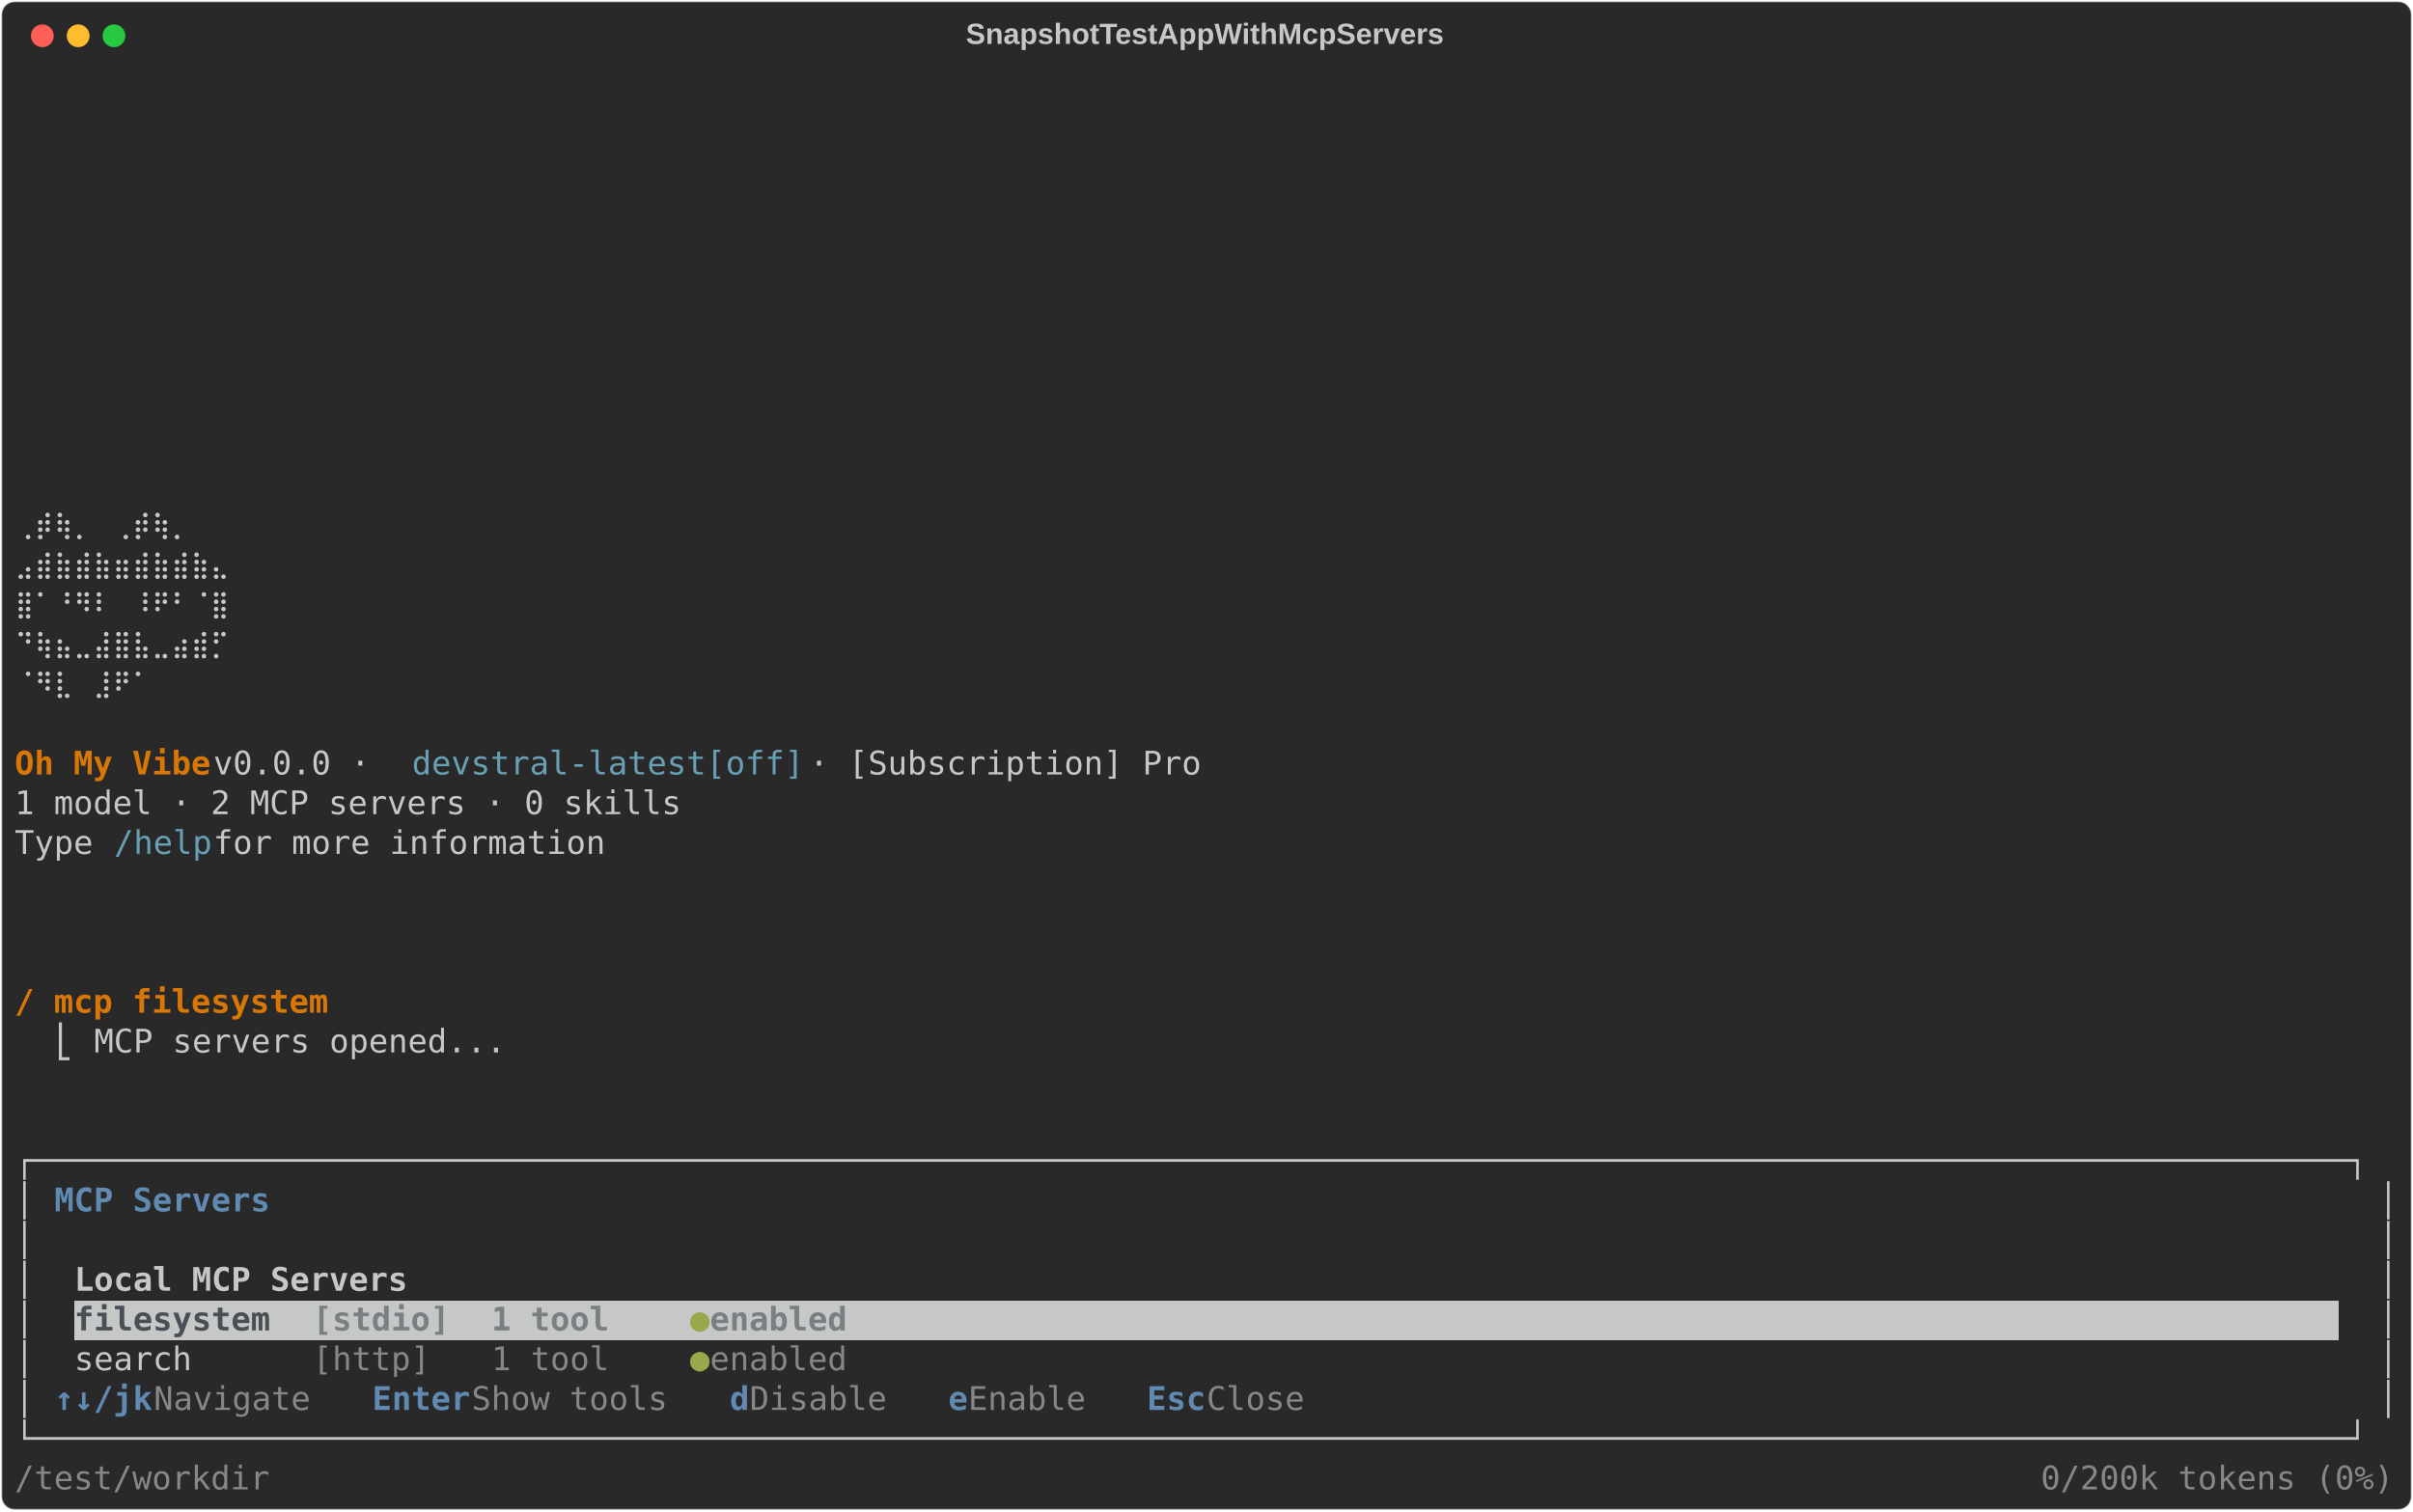
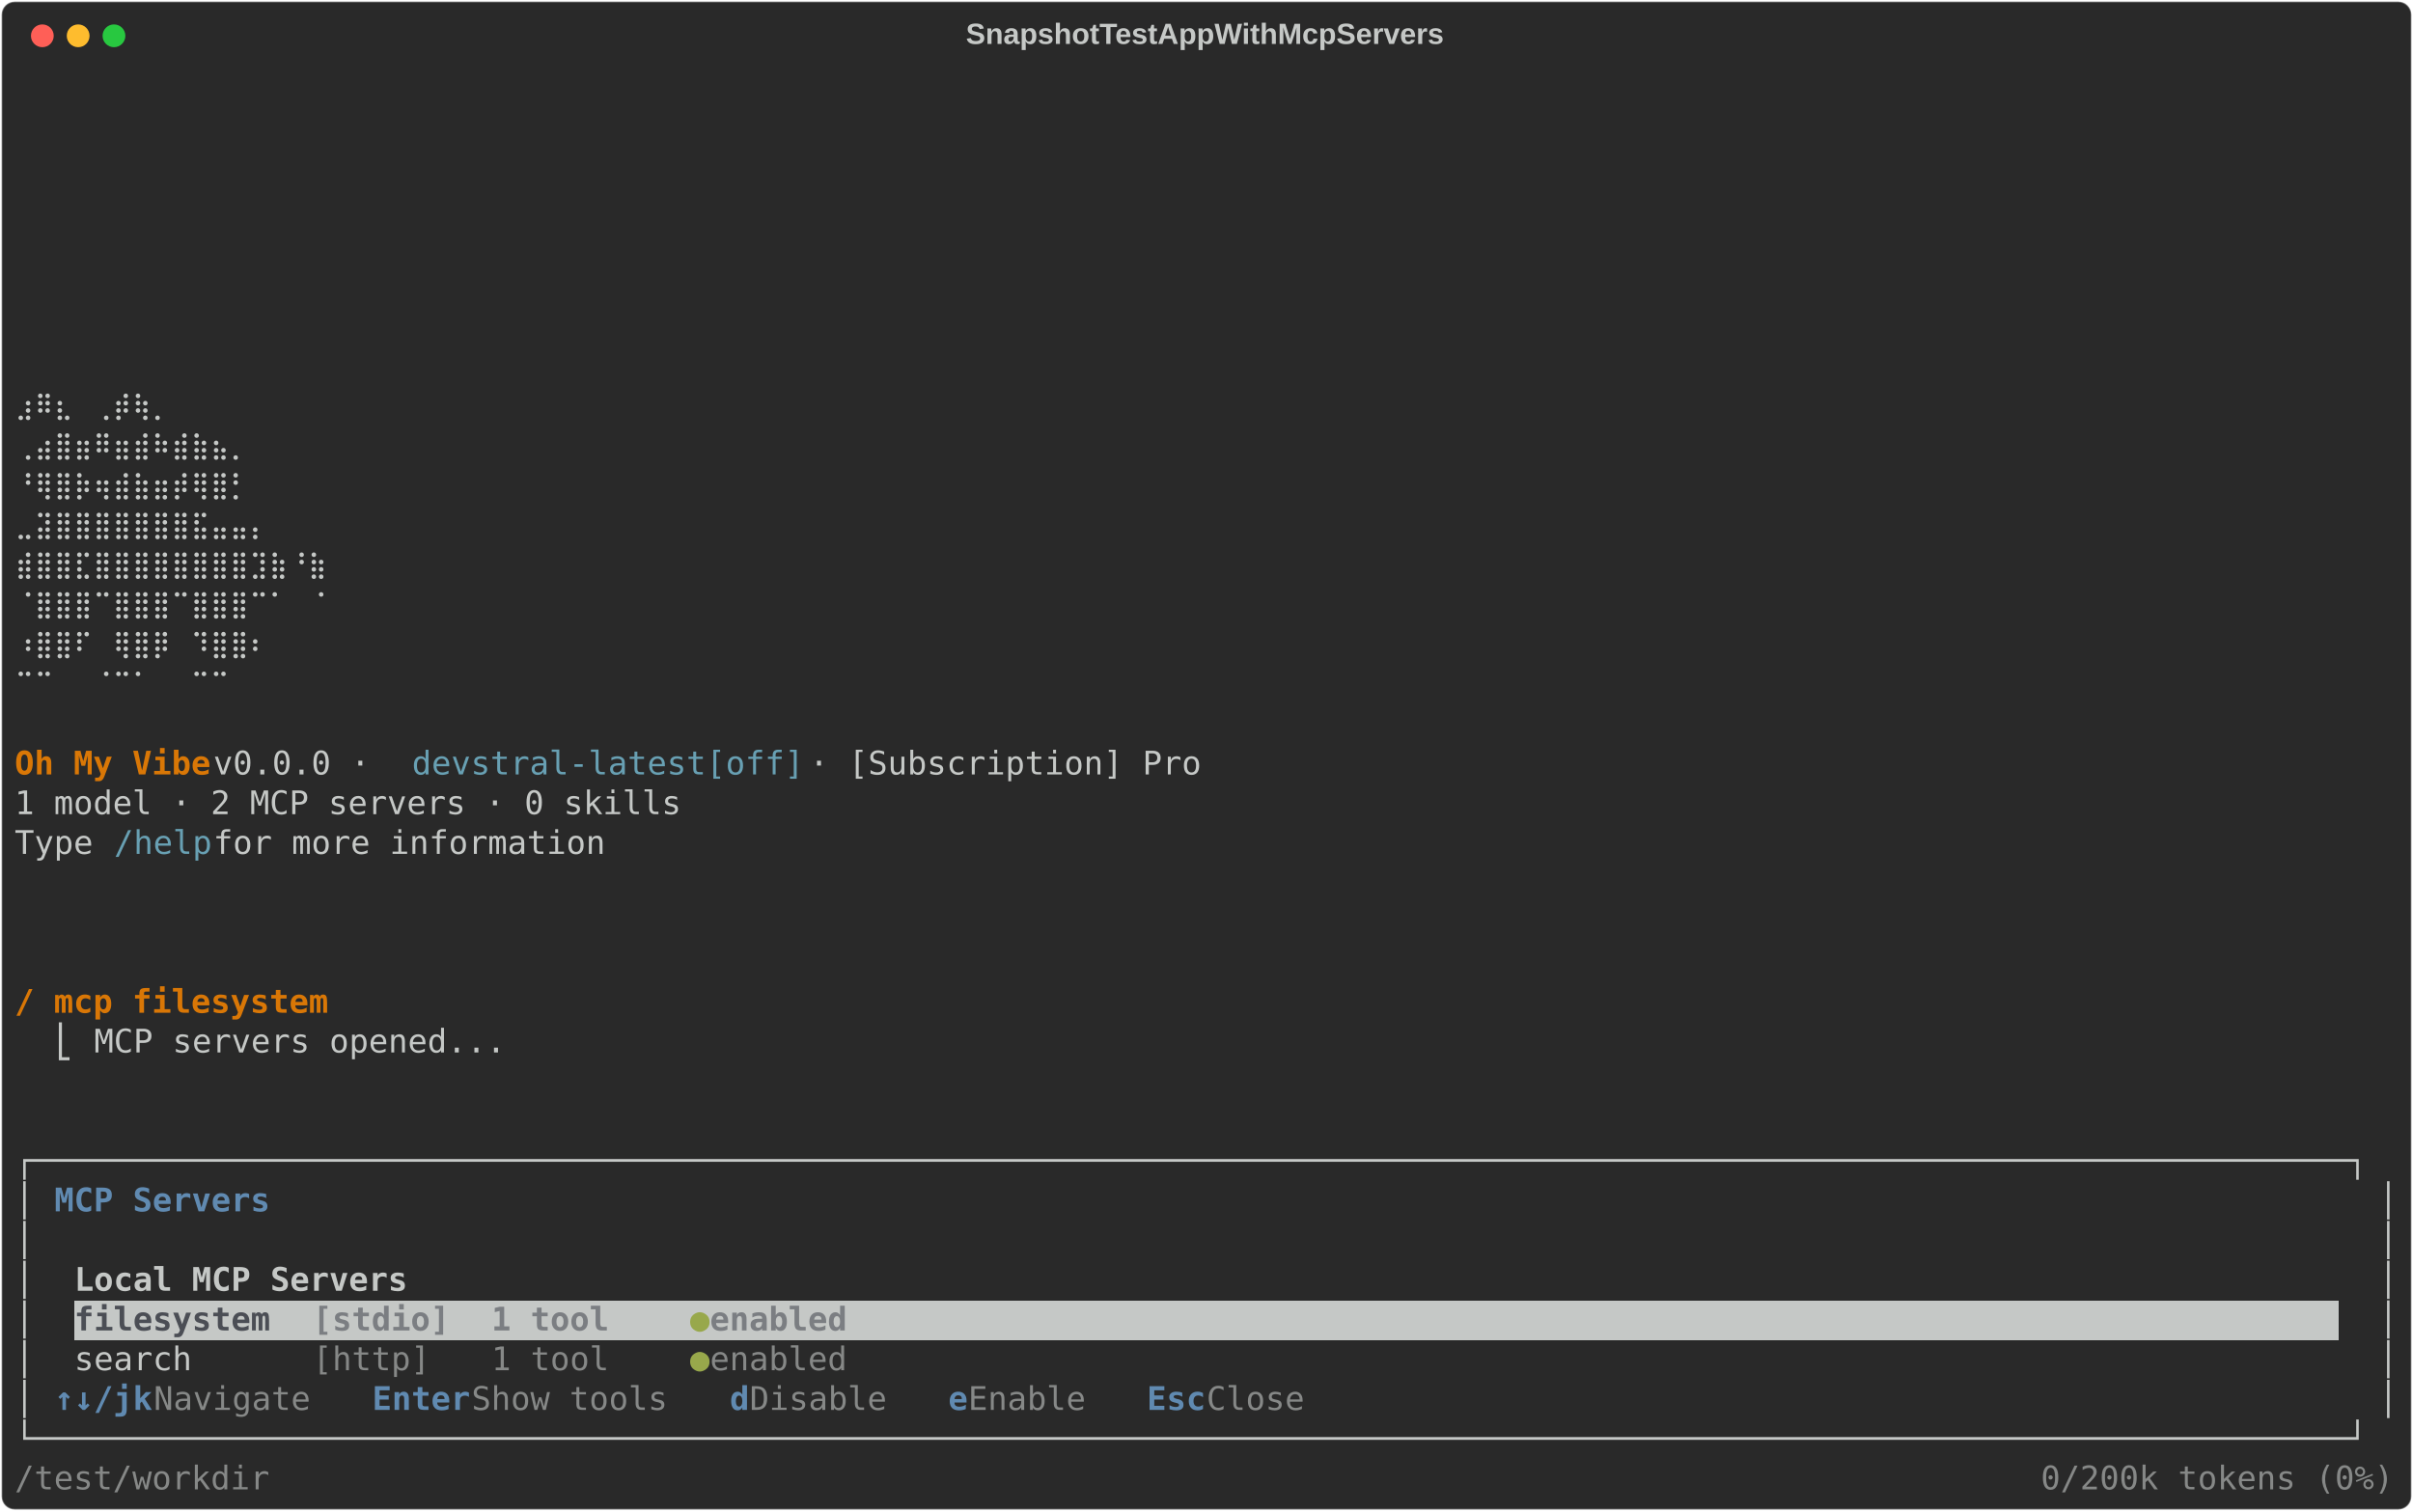
<svg xmlns="http://www.w3.org/2000/svg" class="rich-terminal" viewBox="0 0 1482 928.4">
  <style>

    @font-face {
        font-family: "Fira Code";
        src: local("FiraCode-Regular"),
                url("https://cdnjs.cloudflare.com/ajax/libs/firacode/6.2.0/woff2/FiraCode-Regular.woff2") format("woff2"),
                url("https://cdnjs.cloudflare.com/ajax/libs/firacode/6.2.0/woff/FiraCode-Regular.woff") format("woff");
        font-style: normal;
        font-weight: 400;
    }
    @font-face {
        font-family: "Fira Code";
        src: local("FiraCode-Bold"),
                url("https://cdnjs.cloudflare.com/ajax/libs/firacode/6.2.0/woff2/FiraCode-Bold.woff2") format("woff2"),
                url("https://cdnjs.cloudflare.com/ajax/libs/firacode/6.2.0/woff/FiraCode-Bold.woff") format("woff");
        font-style: bold;
        font-weight: 700;
    }

    .terminal-matrix {
        font-family: Fira Code, monospace;
        font-size: 20px;
        line-height: 24.4px;
        font-variant-east-asian: full-width;
    }

    .terminal-title {
        font-size: 18px;
        font-weight: bold;
        font-family: arial;
    }

    .terminal-r1 { fill: #c5c8c6 }
.terminal-r2 { fill: #d97706;font-weight: bold }
.terminal-r3 { fill: #68a0b3 }
.terminal-r4 { fill: #608ab1;font-weight: bold }
.terminal-r5 { fill: #c5c8c6;font-weight: bold }
.terminal-r6 { fill: #4b4e55;font-weight: bold }
.terminal-r7 { fill: #7b7e82;font-weight: bold }
.terminal-r8 { fill: #98a84b;font-weight: bold }
.terminal-r9 { fill: #868887 }
.terminal-r10 { fill: #98a84b }
    </style>
  <defs>
    <clipPath id="terminal-clip-terminal">
      <rect x="0" y="0" width="1463.0" height="877.4" />
    </clipPath>
    <clipPath id="terminal-line-0">
      <rect x="0" y="1.5" width="1464" height="24.65" />
    </clipPath>
    <clipPath id="terminal-line-1">
      <rect x="0" y="25.9" width="1464" height="24.65" />
    </clipPath>
    <clipPath id="terminal-line-2">
      <rect x="0" y="50.3" width="1464" height="24.65" />
    </clipPath>
    <clipPath id="terminal-line-3">
      <rect x="0" y="74.7" width="1464" height="24.65" />
    </clipPath>
    <clipPath id="terminal-line-4">
      <rect x="0" y="99.1" width="1464" height="24.65" />
    </clipPath>
    <clipPath id="terminal-line-5">
      <rect x="0" y="123.5" width="1464" height="24.65" />
    </clipPath>
    <clipPath id="terminal-line-6">
      <rect x="0" y="147.9" width="1464" height="24.65" />
    </clipPath>
    <clipPath id="terminal-line-7">
      <rect x="0" y="172.3" width="1464" height="24.65" />
    </clipPath>
    <clipPath id="terminal-line-8">
      <rect x="0" y="196.7" width="1464" height="24.65" />
    </clipPath>
    <clipPath id="terminal-line-9">
      <rect x="0" y="221.1" width="1464" height="24.65" />
    </clipPath>
    <clipPath id="terminal-line-10">
      <rect x="0" y="245.5" width="1464" height="24.65" />
    </clipPath>
    <clipPath id="terminal-line-11">
      <rect x="0" y="269.9" width="1464" height="24.65" />
    </clipPath>
    <clipPath id="terminal-line-12">
      <rect x="0" y="294.3" width="1464" height="24.65" />
    </clipPath>
    <clipPath id="terminal-line-13">
      <rect x="0" y="318.7" width="1464" height="24.65" />
    </clipPath>
    <clipPath id="terminal-line-14">
      <rect x="0" y="343.1" width="1464" height="24.65" />
    </clipPath>
    <clipPath id="terminal-line-15">
      <rect x="0" y="367.5" width="1464" height="24.65" />
    </clipPath>
    <clipPath id="terminal-line-16">
      <rect x="0" y="391.9" width="1464" height="24.65" />
    </clipPath>
    <clipPath id="terminal-line-17">
      <rect x="0" y="416.3" width="1464" height="24.65" />
    </clipPath>
    <clipPath id="terminal-line-18">
      <rect x="0" y="440.7" width="1464" height="24.65" />
    </clipPath>
    <clipPath id="terminal-line-19">
      <rect x="0" y="465.1" width="1464" height="24.65" />
    </clipPath>
    <clipPath id="terminal-line-20">
      <rect x="0" y="489.5" width="1464" height="24.65" />
    </clipPath>
    <clipPath id="terminal-line-21">
      <rect x="0" y="513.9" width="1464" height="24.65" />
    </clipPath>
    <clipPath id="terminal-line-22">
      <rect x="0" y="538.3" width="1464" height="24.65" />
    </clipPath>
    <clipPath id="terminal-line-23">
      <rect x="0" y="562.7" width="1464" height="24.65" />
    </clipPath>
    <clipPath id="terminal-line-24">
      <rect x="0" y="587.1" width="1464" height="24.65" />
    </clipPath>
    <clipPath id="terminal-line-25">
      <rect x="0" y="611.5" width="1464" height="24.65" />
    </clipPath>
    <clipPath id="terminal-line-26">
      <rect x="0" y="635.9" width="1464" height="24.65" />
    </clipPath>
    <clipPath id="terminal-line-27">
      <rect x="0" y="660.3" width="1464" height="24.65" />
    </clipPath>
    <clipPath id="terminal-line-28">
      <rect x="0" y="684.7" width="1464" height="24.65" />
    </clipPath>
    <clipPath id="terminal-line-29">
      <rect x="0" y="709.1" width="1464" height="24.65" />
    </clipPath>
    <clipPath id="terminal-line-30">
      <rect x="0" y="733.5" width="1464" height="24.65" />
    </clipPath>
    <clipPath id="terminal-line-31">
      <rect x="0" y="757.9" width="1464" height="24.65" />
    </clipPath>
    <clipPath id="terminal-line-32">
      <rect x="0" y="782.3" width="1464" height="24.65" />
    </clipPath>
    <clipPath id="terminal-line-33">
      <rect x="0" y="806.7" width="1464" height="24.65" />
    </clipPath>
    <clipPath id="terminal-line-34">
      <rect x="0" y="831.1" width="1464" height="24.65" />
    </clipPath>
  </defs>
  <rect fill="#292929" stroke="rgba(255,255,255,0.35)" stroke-width="1" x="1" y="1" width="1480" height="926.4" rx="8" />
  <text class="terminal-title" fill="#c5c8c6" text-anchor="middle" x="740" y="27">SnapshotTestAppWithMcpServers</text>
  <g transform="translate(26,22)">
    <circle cx="0" cy="0" r="7" fill="#ff5f57" />
    <circle cx="22" cy="0" r="7" fill="#febc2e" />
    <circle cx="44" cy="0" r="7" fill="#28c840" />
  </g>
  <g transform="translate(9, 41)" clip-path="url(#terminal-clip-terminal)">
    <rect fill="#c5c8c6" x="36.6" y="757.9" width="146.4" height="24.65" shape-rendering="crispEdges" />
    <rect fill="#c5c8c6" x="183" y="757.9" width="109.8" height="24.65" shape-rendering="crispEdges" />
    <rect fill="#c5c8c6" x="292.8" y="757.9" width="97.6" height="24.65" shape-rendering="crispEdges" />
    <rect fill="#c5c8c6" x="390.4" y="757.9" width="24.4" height="24.65" shape-rendering="crispEdges" />
    <rect fill="#c5c8c6" x="414.8" y="757.9" width="12.2" height="24.65" shape-rendering="crispEdges" />
    <rect fill="#c5c8c6" x="427" y="757.9" width="97.6" height="24.65" shape-rendering="crispEdges" />
    <rect fill="#c5c8c6" x="524.6" y="757.9" width="902.8" height="24.65" shape-rendering="crispEdges" />
    <g class="terminal-matrix">
      <text class="terminal-r1" x="1464" y="20" textLength="12.2" clip-path="url(#terminal-line-0)">
</text>
      <text class="terminal-r1" x="1464" y="44.4" textLength="12.2" clip-path="url(#terminal-line-1)">
</text>
      <text class="terminal-r1" x="1464" y="68.8" textLength="12.2" clip-path="url(#terminal-line-2)">
</text>
      <text class="terminal-r1" x="1464" y="93.2" textLength="12.2" clip-path="url(#terminal-line-3)">
</text>
      <text class="terminal-r1" x="1464" y="117.6" textLength="12.2" clip-path="url(#terminal-line-4)">
</text>
      <text class="terminal-r1" x="1464" y="142" textLength="12.2" clip-path="url(#terminal-line-5)">
</text>
      <text class="terminal-r1" x="1464" y="166.4" textLength="12.2" clip-path="url(#terminal-line-6)">
</text>
      <text class="terminal-r1" x="1464" y="190.8" textLength="12.2" clip-path="url(#terminal-line-7)">
</text>
+       <text class="terminal-r1" x="0" y="215.2" textLength="219.6" clip-path="url(#terminal-line-8)">   ⣰⠿⣆ ⢀⡾⢷⡀       </text>
      <text class="terminal-r1" x="1464" y="215.2" textLength="12.2" clip-path="url(#terminal-line-8)">
</text>
+       <text class="terminal-r1" x="0" y="239.6" textLength="219.6" clip-path="url(#terminal-line-9)"> ⢀⣴⣿⣶⠿⣶⣾⠷⣾⣷⣦⡀     </text>
      <text class="terminal-r1" x="1464" y="239.6" textLength="12.2" clip-path="url(#terminal-line-9)">
</text>
+       <text class="terminal-r1" x="0" y="264" textLength="219.6" clip-path="url(#terminal-line-10)"> ⠘⢿⣿⡷⢶⣾⣷⣶⡾⢿⣿⡃     </text>
      <text class="terminal-r1" x="1464" y="264" textLength="12.2" clip-path="url(#terminal-line-10)">
</text>
-       <text class="terminal-r1" x="0" y="288.4" textLength="146.4" clip-path="url(#terminal-line-11)"> ⢀⡾⢷⡀ ⢀⡾⢷⡀  </text>
+       <text class="terminal-r1" x="0" y="288.4" textLength="219.6" clip-path="url(#terminal-line-11)">  ⣀⣽⣿⣿⣿⣿⣿⣿⣿⣯⣤⣤⡄   </text>
      <text class="terminal-r1" x="1464" y="288.4" textLength="12.2" clip-path="url(#terminal-line-11)">
</text>
-       <text class="terminal-r1" x="0" y="312.8" textLength="146.4" clip-path="url(#terminal-line-12)">⣠⣾⣷⣾⣷⣶⣾⣷⣾⣷⣄ </text>
+       <text class="terminal-r1" x="0" y="312.8" textLength="219.6" clip-path="url(#terminal-line-12)"> ⣾⣿⣿⣏⣿⣿⣿⣿⣿⣿⣿⣿⣹⣷⠘⣷ </text>
      <text class="terminal-r1" x="1464" y="312.8" textLength="12.2" clip-path="url(#terminal-line-12)">
</text>
-       <text class="terminal-r1" x="0" y="337.2" textLength="146.4" clip-path="url(#terminal-line-13)">⣿⠁⠘⠻⠇ ⠸⠟⠃⠈⣿ </text>
+       <text class="terminal-r1" x="0" y="337.2" textLength="219.6" clip-path="url(#terminal-line-13)"> ⠈⣿⣿⣿⠉⣿⣿⣿⠉⣿⣿⣿⠉⠁ ⠈ </text>
      <text class="terminal-r1" x="1464" y="337.2" textLength="12.2" clip-path="url(#terminal-line-13)">
</text>
-       <text class="terminal-r1" x="0" y="361.6" textLength="146.4" clip-path="url(#terminal-line-14)">⠙⢷⣦⣀⣼⣿⣧⣀⣴⣾⡋ </text>
+       <text class="terminal-r1" x="0" y="361.6" textLength="219.6" clip-path="url(#terminal-line-14)"> ⠰⣿⣿⠏ ⢿⣿⡿ ⠹⣿⣿⠆    </text>
      <text class="terminal-r1" x="1464" y="361.6" textLength="12.2" clip-path="url(#terminal-line-14)">
</text>
-       <text class="terminal-r1" x="0" y="386" textLength="146.4" clip-path="url(#terminal-line-15)">  ⠈⠻⣇ ⣸⠟⠁   </text>
+       <text class="terminal-r1" x="0" y="386" textLength="219.6" clip-path="url(#terminal-line-15)">  ⠉⠉  ⠈⠉⠁  ⠉⠉     </text>
      <text class="terminal-r1" x="1464" y="386" textLength="12.2" clip-path="url(#terminal-line-15)">
</text>
      <text class="terminal-r1" x="1464" y="410.4" textLength="12.2" clip-path="url(#terminal-line-16)">
</text>
      <text class="terminal-r2" x="0" y="434.8" textLength="122" clip-path="url(#terminal-line-17)">Oh My Vibe</text>
      <text class="terminal-r1" x="122" y="434.8" textLength="122" clip-path="url(#terminal-line-17)"> v0.0.0 · </text>
      <text class="terminal-r3" x="244" y="434.8" textLength="244" clip-path="url(#terminal-line-17)">devstral-latest[off]</text>
      <text class="terminal-r1" x="488" y="434.8" textLength="256.2" clip-path="url(#terminal-line-17)"> · [Subscription] Pro</text>
      <text class="terminal-r1" x="1464" y="434.8" textLength="12.2" clip-path="url(#terminal-line-17)">
</text>
      <text class="terminal-r1" x="0" y="459.2" textLength="414.8" clip-path="url(#terminal-line-18)">1 model · 2 MCP servers · 0 skills</text>
      <text class="terminal-r1" x="1464" y="459.2" textLength="12.2" clip-path="url(#terminal-line-18)">
</text>
      <text class="terminal-r1" x="0" y="483.6" textLength="61" clip-path="url(#terminal-line-19)">Type </text>
      <text class="terminal-r3" x="61" y="483.6" textLength="61" clip-path="url(#terminal-line-19)">/help</text>
      <text class="terminal-r1" x="122" y="483.6" textLength="256.2" clip-path="url(#terminal-line-19)"> for more information</text>
      <text class="terminal-r1" x="1464" y="483.6" textLength="12.2" clip-path="url(#terminal-line-19)">
</text>
      <text class="terminal-r1" x="1464" y="508" textLength="12.2" clip-path="url(#terminal-line-20)">
</text>
      <text class="terminal-r1" x="1464" y="532.4" textLength="12.2" clip-path="url(#terminal-line-21)">
</text>
      <text class="terminal-r1" x="1464" y="556.8" textLength="12.2" clip-path="url(#terminal-line-22)">
</text>
      <text class="terminal-r2" x="0" y="581.2" textLength="195.2" clip-path="url(#terminal-line-23)">/ mcp filesystem</text>
      <text class="terminal-r1" x="1464" y="581.2" textLength="12.2" clip-path="url(#terminal-line-23)">
</text>
      <text class="terminal-r1" x="24.4" y="605.6" textLength="12.2" clip-path="url(#terminal-line-24)">⎣</text>
      <text class="terminal-r1" x="48.8" y="605.6" textLength="256.2" clip-path="url(#terminal-line-24)">MCP servers opened...</text>
      <text class="terminal-r1" x="1464" y="605.6" textLength="12.2" clip-path="url(#terminal-line-24)">
</text>
      <text class="terminal-r1" x="1464" y="630" textLength="12.2" clip-path="url(#terminal-line-25)">
</text>
      <text class="terminal-r1" x="1464" y="654.4" textLength="12.2" clip-path="url(#terminal-line-26)">
</text>
      <text class="terminal-r1" x="0" y="678.8" textLength="1464" clip-path="url(#terminal-line-27)">┌──────────────────────────────────────────────────────────────────────────────────────────────────────────────────────┐</text>
      <text class="terminal-r1" x="1464" y="678.8" textLength="12.2" clip-path="url(#terminal-line-27)">
</text>
      <text class="terminal-r1" x="0" y="703.2" textLength="12.2" clip-path="url(#terminal-line-28)">│</text>
      <text class="terminal-r4" x="24.4" y="703.2" textLength="134.2" clip-path="url(#terminal-line-28)">MCP Servers</text>
      <text class="terminal-r1" x="1451.8" y="703.2" textLength="12.2" clip-path="url(#terminal-line-28)">│</text>
      <text class="terminal-r1" x="1464" y="703.2" textLength="12.2" clip-path="url(#terminal-line-28)">
</text>
      <text class="terminal-r1" x="0" y="727.6" textLength="12.2" clip-path="url(#terminal-line-29)">│</text>
      <text class="terminal-r1" x="1451.8" y="727.6" textLength="12.2" clip-path="url(#terminal-line-29)">│</text>
      <text class="terminal-r1" x="1464" y="727.6" textLength="12.2" clip-path="url(#terminal-line-29)">
</text>
      <text class="terminal-r1" x="0" y="752" textLength="12.2" clip-path="url(#terminal-line-30)">│</text>
      <text class="terminal-r5" x="36.6" y="752" textLength="207.4" clip-path="url(#terminal-line-30)">Local MCP Servers</text>
      <text class="terminal-r1" x="1451.8" y="752" textLength="12.2" clip-path="url(#terminal-line-30)">│</text>
      <text class="terminal-r1" x="1464" y="752" textLength="12.2" clip-path="url(#terminal-line-30)">
</text>
      <text class="terminal-r1" x="0" y="776.4" textLength="12.2" clip-path="url(#terminal-line-31)">│</text>
      <text class="terminal-r6" x="36.6" y="776.4" textLength="146.4" clip-path="url(#terminal-line-31)">  filesystem</text>
      <text class="terminal-r7" x="183" y="776.4" textLength="109.8" clip-path="url(#terminal-line-31)">  [stdio]</text>
      <text class="terminal-r7" x="292.8" y="776.4" textLength="97.6" clip-path="url(#terminal-line-31)">  1 tool</text>
      <text class="terminal-r8" x="414.8" y="776.4" textLength="12.2" clip-path="url(#terminal-line-31)">●</text>
      <text class="terminal-r7" x="427" y="776.4" textLength="97.6" clip-path="url(#terminal-line-31)"> enabled</text>
      <text class="terminal-r1" x="1451.8" y="776.4" textLength="12.2" clip-path="url(#terminal-line-31)">│</text>
      <text class="terminal-r1" x="1464" y="776.4" textLength="12.2" clip-path="url(#terminal-line-31)">
</text>
      <text class="terminal-r1" x="0" y="800.8" textLength="12.2" clip-path="url(#terminal-line-32)">│</text>
      <text class="terminal-r1" x="36.6" y="800.8" textLength="146.4" clip-path="url(#terminal-line-32)">  search    </text>
      <text class="terminal-r9" x="183" y="800.8" textLength="109.8" clip-path="url(#terminal-line-32)">  [http] </text>
      <text class="terminal-r9" x="292.8" y="800.8" textLength="97.6" clip-path="url(#terminal-line-32)">  1 tool</text>
      <text class="terminal-r10" x="414.8" y="800.8" textLength="12.2" clip-path="url(#terminal-line-32)">●</text>
      <text class="terminal-r9" x="427" y="800.8" textLength="97.6" clip-path="url(#terminal-line-32)"> enabled</text>
      <text class="terminal-r1" x="1451.8" y="800.8" textLength="12.2" clip-path="url(#terminal-line-32)">│</text>
      <text class="terminal-r1" x="1464" y="800.8" textLength="12.2" clip-path="url(#terminal-line-32)">
</text>
      <text class="terminal-r1" x="0" y="825.2" textLength="12.2" clip-path="url(#terminal-line-33)">│</text>
      <text class="terminal-r4" x="24.4" y="825.2" textLength="61" clip-path="url(#terminal-line-33)">↑↓/jk</text>
      <text class="terminal-r9" x="85.4" y="825.2" textLength="134.2" clip-path="url(#terminal-line-33)"> Navigate  </text>
      <text class="terminal-r4" x="219.6" y="825.2" textLength="61" clip-path="url(#terminal-line-33)">Enter</text>
      <text class="terminal-r9" x="280.6" y="825.2" textLength="158.6" clip-path="url(#terminal-line-33)"> Show tools  </text>
      <text class="terminal-r4" x="439.2" y="825.2" textLength="12.2" clip-path="url(#terminal-line-33)">d</text>
      <text class="terminal-r9" x="451.4" y="825.2" textLength="122" clip-path="url(#terminal-line-33)"> Disable  </text>
      <text class="terminal-r4" x="573.4" y="825.2" textLength="12.2" clip-path="url(#terminal-line-33)">e</text>
      <text class="terminal-r9" x="585.6" y="825.2" textLength="109.8" clip-path="url(#terminal-line-33)"> Enable  </text>
      <text class="terminal-r4" x="695.4" y="825.2" textLength="36.6" clip-path="url(#terminal-line-33)">Esc</text>
      <text class="terminal-r9" x="732" y="825.2" textLength="73.2" clip-path="url(#terminal-line-33)"> Close</text>
      <text class="terminal-r1" x="1451.8" y="825.2" textLength="12.2" clip-path="url(#terminal-line-33)">│</text>
      <text class="terminal-r1" x="1464" y="825.2" textLength="12.2" clip-path="url(#terminal-line-33)">
</text>
      <text class="terminal-r1" x="0" y="849.6" textLength="1464" clip-path="url(#terminal-line-34)">└──────────────────────────────────────────────────────────────────────────────────────────────────────────────────────┘</text>
      <text class="terminal-r1" x="1464" y="849.6" textLength="12.2" clip-path="url(#terminal-line-34)">
</text>
      <text class="terminal-r9" x="0" y="874" textLength="158.6" clip-path="url(#terminal-line-35)">/test/workdir</text>
      <text class="terminal-r9" x="1244.4" y="874" textLength="219.6" clip-path="url(#terminal-line-35)">0/200k tokens (0%)</text>
    </g>
  </g>
</svg>
